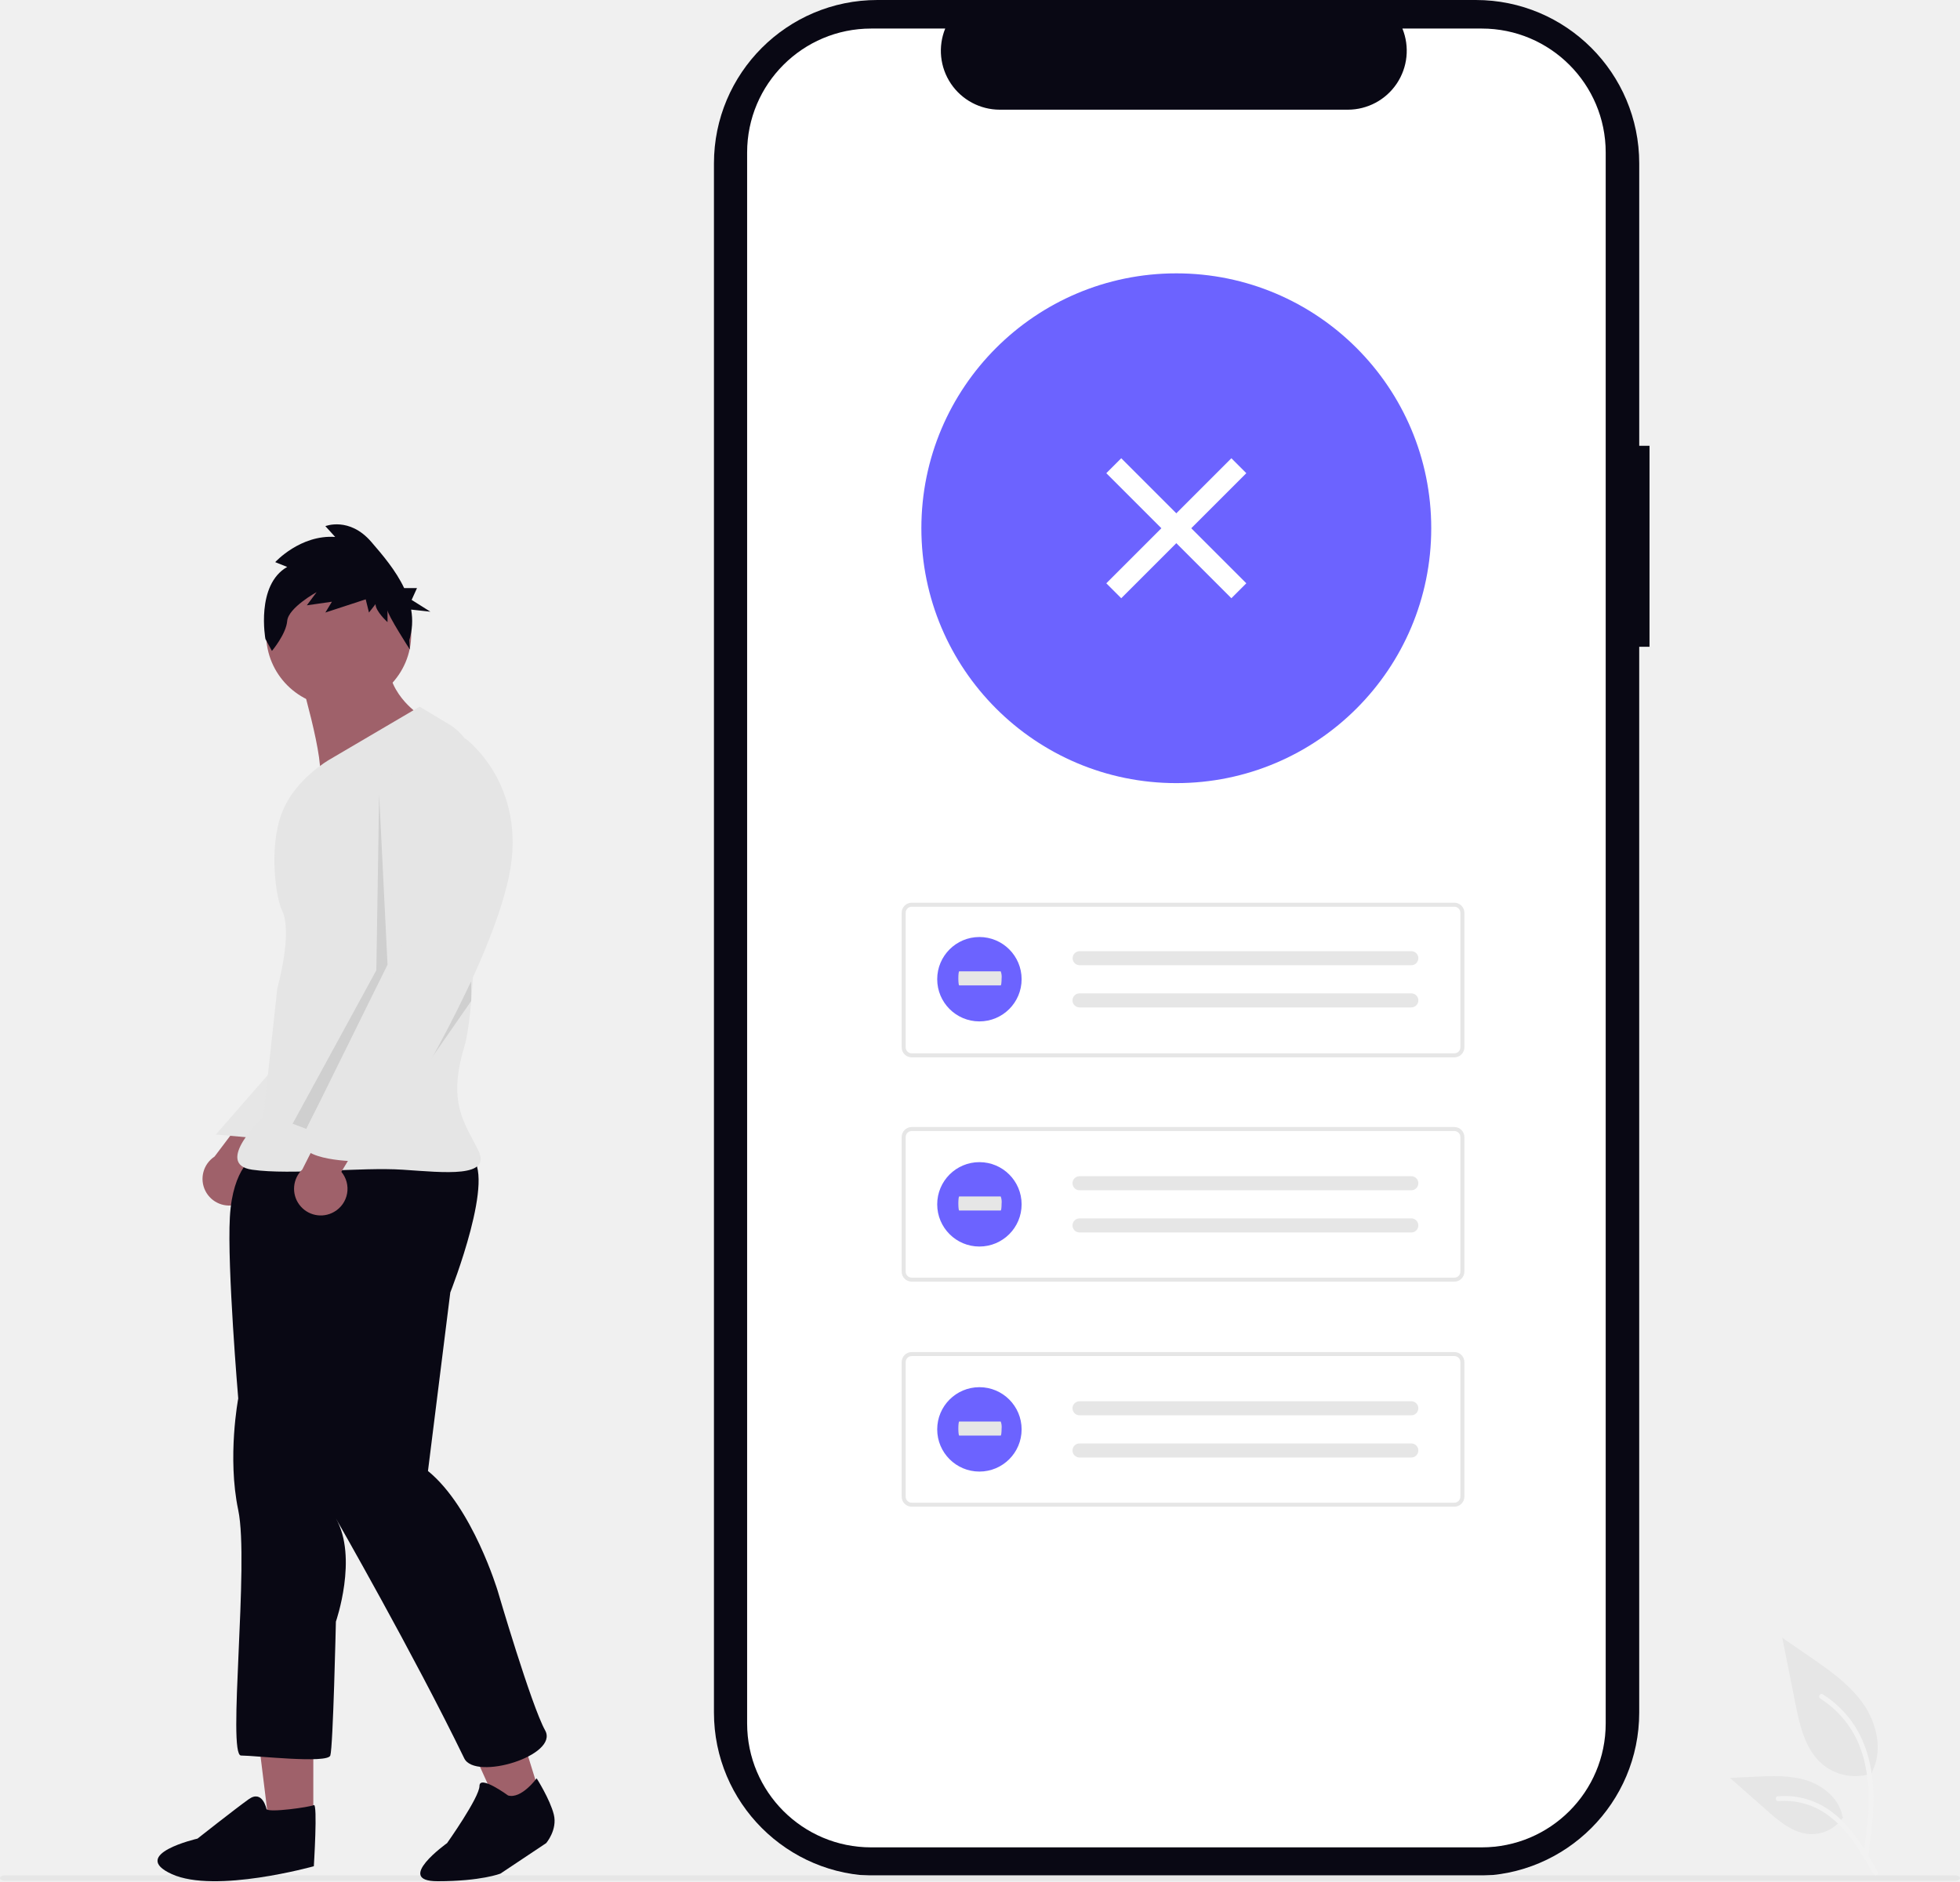
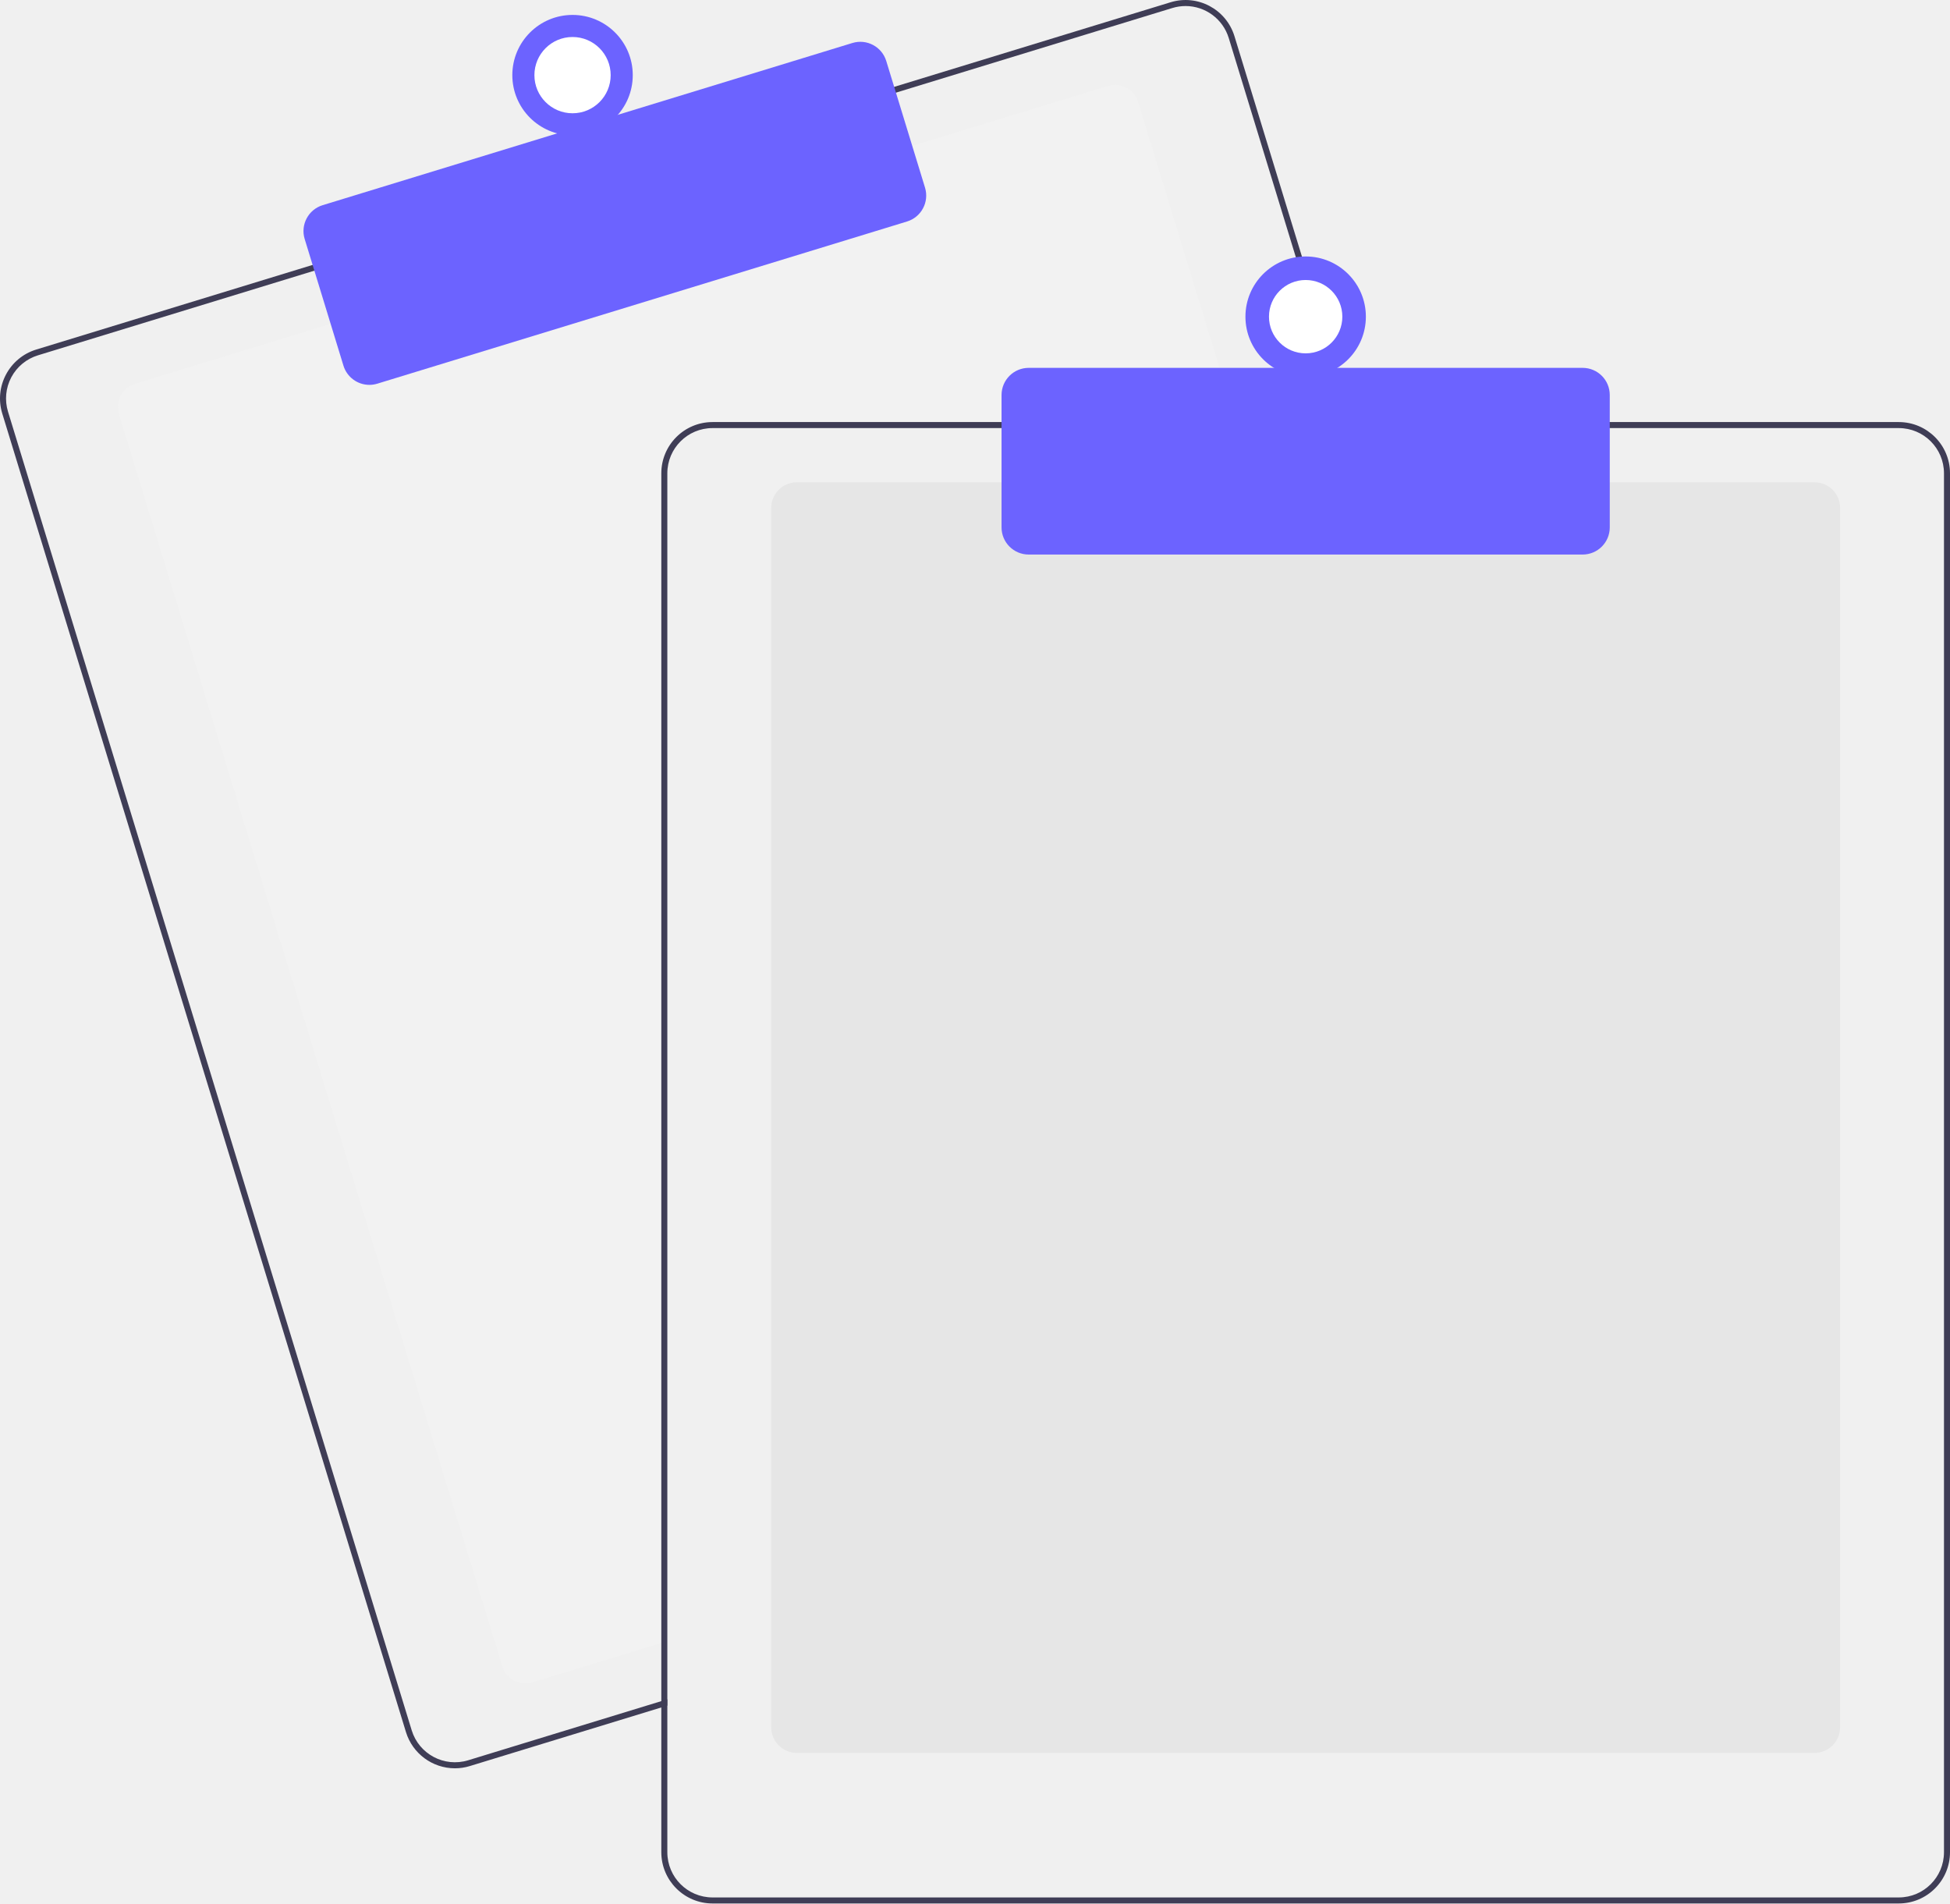
- <svg xmlns="http://www.w3.org/2000/svg" width="742.417" height="712.723" viewBox="0 0 742.417 712.723" role="img" artist="Katerina Limpitsouni" source="https://undraw.co/">
-   <g id="Group_9" data-name="Group 9" transform="translate(-589 -184)">
-     <path id="Path_274-2074" data-name="Path 274" d="M449.813,328.006s11.621,38.349,8.135,43,37.187-25.566,37.187-25.566-15.107-10.459-9.3-25.566Z" transform="translate(251.695 108.565)" fill="#9f616a" />
-     <path id="Path_968-2075" data-name="Path 968" d="M853.606,262.605h-3.9V155.628a61.915,61.915,0,0,0-61.915-61.915H561.141a61.915,61.915,0,0,0-61.916,61.915V742.511a61.915,61.915,0,0,0,61.915,61.915H787.788A61.915,61.915,0,0,0,849.7,742.511V338.753h3.9Z" transform="translate(360.209 90.287)" fill="#090814" />
-     <path id="Path_969-2076" data-name="Path 969" d="M837.006,151.481V746.656a46.958,46.958,0,0,1-46.935,46.952H558.764a46.967,46.967,0,0,1-46.973-46.959V151.482a46.965,46.965,0,0,1,46.971-46.951H586.82a22.329,22.329,0,0,0,20.656,30.74H739.344A22.329,22.329,0,0,0,760,104.53h30.055a46.957,46.957,0,0,1,46.951,46.934Z" transform="translate(360.209 90.287)" fill="#fff" />
-     <circle id="Ellipse_18" data-name="Ellipse 18" cx="96.565" cy="96.565" r="96.565" transform="translate(938 287.564)" fill="#6c63ff" />
-     <path id="Path_39-2077" data-name="Path 39" d="M779.672,494.309H574.135a3.81,3.81,0,0,1-3.806-3.806V439.52a3.811,3.811,0,0,1,3.806-3.806H779.672a3.811,3.811,0,0,1,3.806,3.806V490.5a3.811,3.811,0,0,1-3.806,3.806ZM574.135,437.235a2.286,2.286,0,0,0-2.284,2.284V490.5a2.286,2.286,0,0,0,2.284,2.284H779.672a2.286,2.286,0,0,0,2.284-2.284V439.519a2.286,2.286,0,0,0-2.284-2.284Z" transform="translate(360.209 90.287)" fill="#e6e6e6" />
-     <path id="Path_40-2078" data-name="Path 40" d="M637.7,454.074a2.665,2.665,0,0,0,0,5.329H763.3a2.665,2.665,0,0,0,.2-5.326l-.117,0H637.7Z" transform="translate(360.209 90.287)" fill="#e6e6e6" />
-     <path id="Path_41-2079" data-name="Path 41" d="M637.7,470.058a2.664,2.664,0,1,0,0,5.329H763.3a2.665,2.665,0,0,0,.2-5.326l-.117,0H637.7Z" transform="translate(360.209 90.287)" fill="#e6e6e6" />
-     <path id="Path_42-2080" data-name="Path 42" d="M779.672,579.289H574.135a3.81,3.81,0,0,1-3.806-3.806V524.5a3.811,3.811,0,0,1,3.806-3.806H779.672a3.811,3.811,0,0,1,3.806,3.806v50.985a3.811,3.811,0,0,1-3.806,3.8ZM574.135,522.216a2.286,2.286,0,0,0-2.284,2.284v50.985a2.286,2.286,0,0,0,2.284,2.284H779.672a2.286,2.286,0,0,0,2.284-2.284V524.5a2.286,2.286,0,0,0-2.284-2.284Z" transform="translate(360.209 90.287)" fill="#e6e6e6" />
-     <path id="Path_43-2081" data-name="Path 43" d="M637.7,539.33a2.664,2.664,0,0,0,0,5.329H763.3a2.665,2.665,0,1,0,.087-5.329H637.7Z" transform="translate(360.209 90.287)" fill="#e6e6e6" />
-     <path id="Path_44-2082" data-name="Path 44" d="M637.7,555.318a2.664,2.664,0,0,0,0,5.329H763.3a2.665,2.665,0,1,0,.087-5.329H637.7Z" transform="translate(360.209 90.287)" fill="#e6e6e6" />
-     <path id="Path_39-2-2083" data-name="Path 39-2" d="M779.672,664.547H574.135a3.81,3.81,0,0,1-3.806-3.806V609.758a3.811,3.811,0,0,1,3.806-3.806H779.672a3.811,3.811,0,0,1,3.806,3.806v50.985a3.811,3.811,0,0,1-3.806,3.806ZM574.135,607.474a2.286,2.286,0,0,0-2.284,2.284v50.985a2.286,2.286,0,0,0,2.284,2.284H779.672a2.286,2.286,0,0,0,2.284-2.284V609.758a2.286,2.286,0,0,0-2.284-2.284Z" transform="translate(360.209 90.287)" fill="#e6e6e6" />
-     <path id="Path_40-2-2084" data-name="Path 40-2" d="M637.7,624.591a2.664,2.664,0,0,0,0,5.329H763.3a2.665,2.665,0,0,0,.2-5.326l-.117,0H637.7Z" transform="translate(360.209 90.287)" fill="#e6e6e6" />
-     <path id="Path_41-2-2085" data-name="Path 41-2" d="M637.7,640.578a2.664,2.664,0,0,0,0,5.329H763.3a2.665,2.665,0,0,0,.2-5.326l-.117,0H637.7Z" transform="translate(360.209 90.287)" fill="#e6e6e6" />
-     <path id="Path_970-2086" data-name="Path 970" d="M969.27,806.286H230.729c-1.071,0-1.938-.468-1.938-1.045s.868-1.045,1.938-1.045H969.271c1.07,0,1.938.468,1.938,1.045S970.341,806.286,969.27,806.286Z" transform="translate(360.209 90.287)" fill="#e6e6e6" />
-     <g id="Group_58" data-name="Group 58" transform="translate(589 184)">
-       <path id="Path_438-2087" data-name="Path 438" d="M937.992,765.521a19.474,19.474,0,0,1-18.806-3.313c-6.587-5.528-8.652-14.636-10.332-23.07l-4.97-24.945,10.405,7.165c7.483,5.152,15.134,10.47,20.316,17.933s7.443,17.651,3.28,25.726" transform="translate(-228.791 -93.713)" fill="#e6e6e6" />
-       <path id="Path_439-2088" data-name="Path 439" d="M936.385,797.458c1.31-9.542,2.657-19.206,1.738-28.849-.816-8.565-3.429-16.93-8.749-23.789a39.574,39.574,0,0,0-10.153-9.2c-1.015-.641-1.95.968-.939,1.606a37.622,37.622,0,0,1,14.881,17.956c3.24,8.241,3.76,17.224,3.2,25.977-.338,5.294-1.053,10.553-1.774,15.8a.964.964,0,0,0,.65,1.144.936.936,0,0,0,1.144-.65Z" transform="translate(-228.791 -93.713)" fill="#f2f2f2" />
-       <path id="Path_442-2089" data-name="Path 442" d="M926.958,782.148a14.336,14.336,0,0,1-12.491,6.447c-6.323-.3-11.595-4.713-16.34-8.9l-14.035-12.4,9.289-.444c6.68-.32,13.533-.618,19.9,1.442s12.231,7.018,13.394,13.6" transform="translate(-228.791 -93.713)" fill="#e6e6e6" />
-       <path id="Path_443-2090" data-name="Path 443" d="M940.086,802.943c-6.3-11.156-13.618-23.555-26.685-27.518a29.779,29.779,0,0,0-11.224-1.159c-1.192.1-.894,1.94.3,1.837a27.665,27.665,0,0,1,17.912,4.739c5.051,3.438,8.983,8.217,12.311,13.286,2.039,3.1,3.865,6.341,5.691,9.573C938.971,804.733,940.677,803.988,940.086,802.943Z" transform="translate(-228.791 -93.713)" fill="#f2f2f2" />
-     </g>
-     <g id="Group_59" data-name="Group 59" transform="translate(589 184)">
-       <circle id="Ellipse_5" data-name="Ellipse 5" cx="15.986" cy="15.986" r="15.986" transform="translate(355 354.999)" fill="#6c63ff" />
-       <path id="Path_40-3-2091" data-name="Path 40-3" d="M592.124,461.712c-.184,0-.333,1.193-.333,2.664s.149,2.665.333,2.665h15.719c.184.024.336-1.149.339-2.62a5.944,5.944,0,0,0-.328-2.708h-15.73Z" transform="translate(-228.791 -93.713)" fill="#e6e6e6" />
-     </g>
-     <g id="Group_60" data-name="Group 60" transform="translate(589 184)">
-       <circle id="Ellipse_5-2" data-name="Ellipse 5-2" cx="15.986" cy="15.986" r="15.986" transform="translate(355 440.292)" fill="#6c63ff" />
-       <path id="Path_40-4-2092" data-name="Path 40-4" d="M592.124,547.005c-.184,0-.333,1.193-.333,2.664s.149,2.665.333,2.665h15.719c.184.024.336-1.149.339-2.62a5.944,5.944,0,0,0-.328-2.708h-15.73Z" transform="translate(-228.791 -93.713)" fill="#e6e6e6" />
-     </g>
-     <g id="Group_61" data-name="Group 61" transform="translate(589 184)">
-       <circle id="Ellipse_5-3" data-name="Ellipse 5-3" cx="15.986" cy="15.986" r="15.986" transform="translate(355 525.55)" fill="#6c63ff" />
-       <path id="Path_40-5-2093" data-name="Path 40-5" d="M592.124,632.263c-.184,0-.333,1.193-.333,2.664s.149,2.665.333,2.665h15.719c.184.024.336-1.149.339-2.62a5.941,5.941,0,0,0-.328-2.708h-15.73Z" transform="translate(-228.791 -93.713)" fill="#e6e6e6" />
-     </g>
-     <rect id="Rectangle_117" data-name="Rectangle 117" width="8" height="67" transform="translate(1008.051 363.268) rotate(-45)" fill="#fff" />
-     <rect id="Rectangle_118" data-name="Rectangle 118" width="8" height="67" transform="translate(1055.426 357.616) rotate(45)" fill="#fff" />
-     <path id="Path_254-2094" data-name="Path 254" d="M319.051,549.848a10.056,10.056,0,0,0,5.388-14.447L348,508.537,329.608,506l-19.558,25.9a10.11,10.11,0,0,0,9,17.95Z" transform="translate(360.209 90.287)" fill="#9f616a" />
-     <path id="Path_255-2095" data-name="Path 255" d="M118.679,694.215H102.244L94.425,630.82h24.257Z" transform="translate(589 184)" fill="#9f616a" />
-     <path id="Path_257-2096" data-name="Path 257" d="M204.713,680.461l-15.7,4.873L162.751,627.11l23.166-7.192Z" transform="translate(589 184)" fill="#9f616a" />
-     <path id="Path_973-2097" data-name="Path 973" d="M334.884,495.656l-24.341,27.877,19.056,1.715Z" transform="translate(360.209 90.287)" fill="#e6e6e6" />
-     <path id="Path_975-2098" data-name="Path 975" d="M325.373,531.589s-8.455,4.227-9.512,23.251,3.171,68.7,3.171,68.7-4.227,22.194,0,42.274-4.227,93,1.057,93,32.762,3.171,33.819,0,2.114-50.729,2.114-50.729,8.455-24.308,0-39.1c0,0,29.521,51.548,48.615,90.889,4.179,8.61,35.933-1.057,30.649-10.569s-17.966-52.843-17.966-52.843-9.512-31.706-26.421-45.445l8.455-67.639s17.967-45.445,7.4-51.786S325.373,531.589,325.373,531.589Z" transform="translate(360.209 90.287)" fill="#090814" />
-     <circle id="Ellipse_182" data-name="Ellipse 182" cx="27.478" cy="27.478" r="27.478" transform="translate(689.809 396.765)" fill="#9f616a" />
-     <path id="Path_976-2099" data-name="Path 976" d="M387.727,361.434l-34.16,20.08s-13.08,7.366-17.966,20.08c-5.208,13.55-2.181,32.628,0,36.99,4.227,8.455-1.773,29.592-1.773,29.592l-5.284,48.615s-19.023,17.966-4.227,20.08,41.217-1.057,57.07,0,33.819,3.171,28.535-7.4-11.625-17.967-5.284-39.1c4.962-16.54,4.747-78.383,4.419-104.5A21.025,21.025,0,0,0,398.846,368.1Z" transform="translate(360.209 90.287)" fill="#e5e5e5" />
-     <path id="Path_980-2100" data-name="Path 980" d="M372.407,394.727l3.17,64.468-30.726,62.223-5.211-1.983,31.706-58.127Z" transform="translate(360.209 90.287)" opacity="0.1" style="isolation: isolate" />
-     <path id="Path_982-2101" data-name="Path 982" d="M407.279,472.932v-7.4L371.35,524.718Z" transform="translate(360.209 90.287)" opacity="0.1" style="isolation: isolate" />
-     <path id="Path_983-2102" data-name="Path 983" d="M337.576,306.387l-4.539-1.816s9.5-10.457,22.713-9.548l-3.717-4.092s9.085-3.637,17.345,5.91c4.342,5.019,9.365,10.919,12.5,17.564h4.865l-2.03,4.471,7.106,4.471-7.294-.8a24.74,24.74,0,0,1-.69,11.579l.2,3.534s-8.459-13.089-8.459-14.9V327.3s-4.543-4.092-4.543-6.82l-2.478,3.183-1.239-5-15.28,5,2.476-4.094-9.5,1.364,3.717-5s-10.737,5.91-11.15,10.912-5.781,11.366-5.781,11.366l-2.478-4.547S325.6,313.207,337.576,306.387Z" transform="translate(360.209 92.401)" fill="#090814" />
-     <path id="Path_259-2103" data-name="Path 259" d="M355.354,552.839a10.056,10.056,0,0,0,2.738-15.174l18.423-30.62-18.554.768-14.65,28.96a10.11,10.11,0,0,0,12.043,16.067Z" transform="translate(360.209 90.287)" fill="#9f616a" />
-     <path id="Path_981-2104" data-name="Path 981" d="M397.24,375.175l7.926-1.585s23.779,17.438,16.381,52.314-40.16,87.719-40.16,87.719-7.4,9.512-9.512,11.625-6.341,0-4.227,3.171-3.171,5.284-3.171,5.284-23.251,0-21.137-8.455,38.047-68.7,38.047-68.7L376.1,400.535S371.874,373.061,397.24,375.175Z" transform="translate(360.209 90.287)" fill="#e5e5e5" />
-     <path id="Path_277-2105" data-name="Path 277" d="M514.368,783.067s-10.829-7.941-10.829-3.61-12.273,21.658-12.273,21.658-20.214,14.439-3.61,14.439,23.824-2.888,23.824-2.888l17.327-11.551s4.332-5.054,2.888-10.829-6.5-13.717-6.5-13.717S519.422,784.511,514.368,783.067Z" transform="translate(267.08 81.168)" fill="#090814" />
-     <path id="Path_278-2106" data-name="Path 278" d="M409.446,787.859s-1.494-7.471-6.723-3.735S383.3,799.065,383.3,799.065s-26.147,5.976-9.712,13.447,53.787-2.988,53.787-2.988,1.494-23.906,0-23.159S410.193,789.353,409.446,787.859Z" transform="translate(280.5 81.521)" fill="#090814" />
-   </g>
+ <svg xmlns="http://www.w3.org/2000/svg" width="647.636" height="632.174" viewBox="0 0 647.636 632.174" role="img" artist="Katerina Limpitsouni" source="https://undraw.co/">
+   <path d="M687.328,276.087H512.818a15.018,15.018,0,0,0-15,15v387.85l-2,.61-42.81,13.11a8.007,8.007,0,0,1-9.99-5.31L315.678,271.397a8.003,8.003,0,0,1,5.31-9.99l65.97-20.2,191.25-58.54,65.97-20.2a7.989,7.989,0,0,1,9.99,5.3l32.55,106.32Z" transform="translate(-276.1819 -133.9131)" fill="#f2f2f2" />
+   <path d="M725.408,274.087l-39.23-128.14a16.994,16.994,0,0,0-21.23-11.28l-92.75,28.39L380.958,221.607l-92.75,28.4a17.015,17.015,0,0,0-11.28,21.23l134.08,437.93a17.027,17.027,0,0,0,16.26,12.03,16.789,16.789,0,0,0,4.97-.75l63.58-19.46,2-.62v-2.09l-2,.61-64.17,19.65a15.015,15.015,0,0,1-18.73-9.95l-134.07-437.94a14.979,14.979,0,0,1,9.95-18.73l92.75-28.4,191.24-58.54,92.75-28.4a15.156,15.156,0,0,1,4.41-.66,15.015,15.015,0,0,1,14.32,10.61l39.05,127.56.62,2h2.08Z" transform="translate(-276.1819 -133.9131)" fill="#3f3d56" />
+   <path d="M398.863,261.734a9.016,9.016,0,0,1-8.611-6.367l-12.88-42.072a8.999,8.999,0,0,1,5.971-11.24l175.939-53.864a9.009,9.009,0,0,1,11.241,5.971l12.88,42.072a9.01,9.01,0,0,1-5.971,11.241L401.492,261.339A8.976,8.976,0,0,1,398.863,261.734Z" transform="translate(-276.1819 -133.9131)" fill="#6c63ff" />
+   <circle cx="190.154" cy="24.955" r="20" fill="#6c63ff" />
+   <circle cx="190.154" cy="24.955" r="12.665" fill="#fff" />
+   <path d="M878.818,716.087h-338a8.51,8.51,0,0,1-8.5-8.5v-405a8.51,8.51,0,0,1,8.5-8.5h338a8.51,8.51,0,0,1,8.5,8.5v405A8.51,8.51,0,0,1,878.818,716.087Z" transform="translate(-276.1819 -133.9131)" fill="#e6e6e6" />
+   <path d="M723.318,274.087h-210.5a17.024,17.024,0,0,0-17,17v407.8l2-.61v-407.19a15.018,15.018,0,0,1,15-15H723.938Zm183.5,0h-394a17.024,17.024,0,0,0-17,17v458a17.024,17.024,0,0,0,17,17h394a17.024,17.024,0,0,0,17-17v-458A17.024,17.024,0,0,0,906.818,274.087Zm15,475a15.018,15.018,0,0,1-15,15h-394a15.018,15.018,0,0,1-15-15v-458a15.018,15.018,0,0,1,15-15h394a15.018,15.018,0,0,1,15,15Z" transform="translate(-276.1819 -133.9131)" fill="#3f3d56" />
+   <path d="M801.818,318.087h-184a9.01,9.01,0,0,1-9-9v-44a9.01,9.01,0,0,1,9-9h184a9.01,9.01,0,0,1,9,9v44A9.01,9.01,0,0,1,801.818,318.087Z" transform="translate(-276.1819 -133.9131)" fill="#6c63ff" />
+   <circle cx="433.636" cy="105.174" r="20" fill="#6c63ff" />
+   <circle cx="433.636" cy="105.174" r="12.182" fill="#fff" />
</svg>
